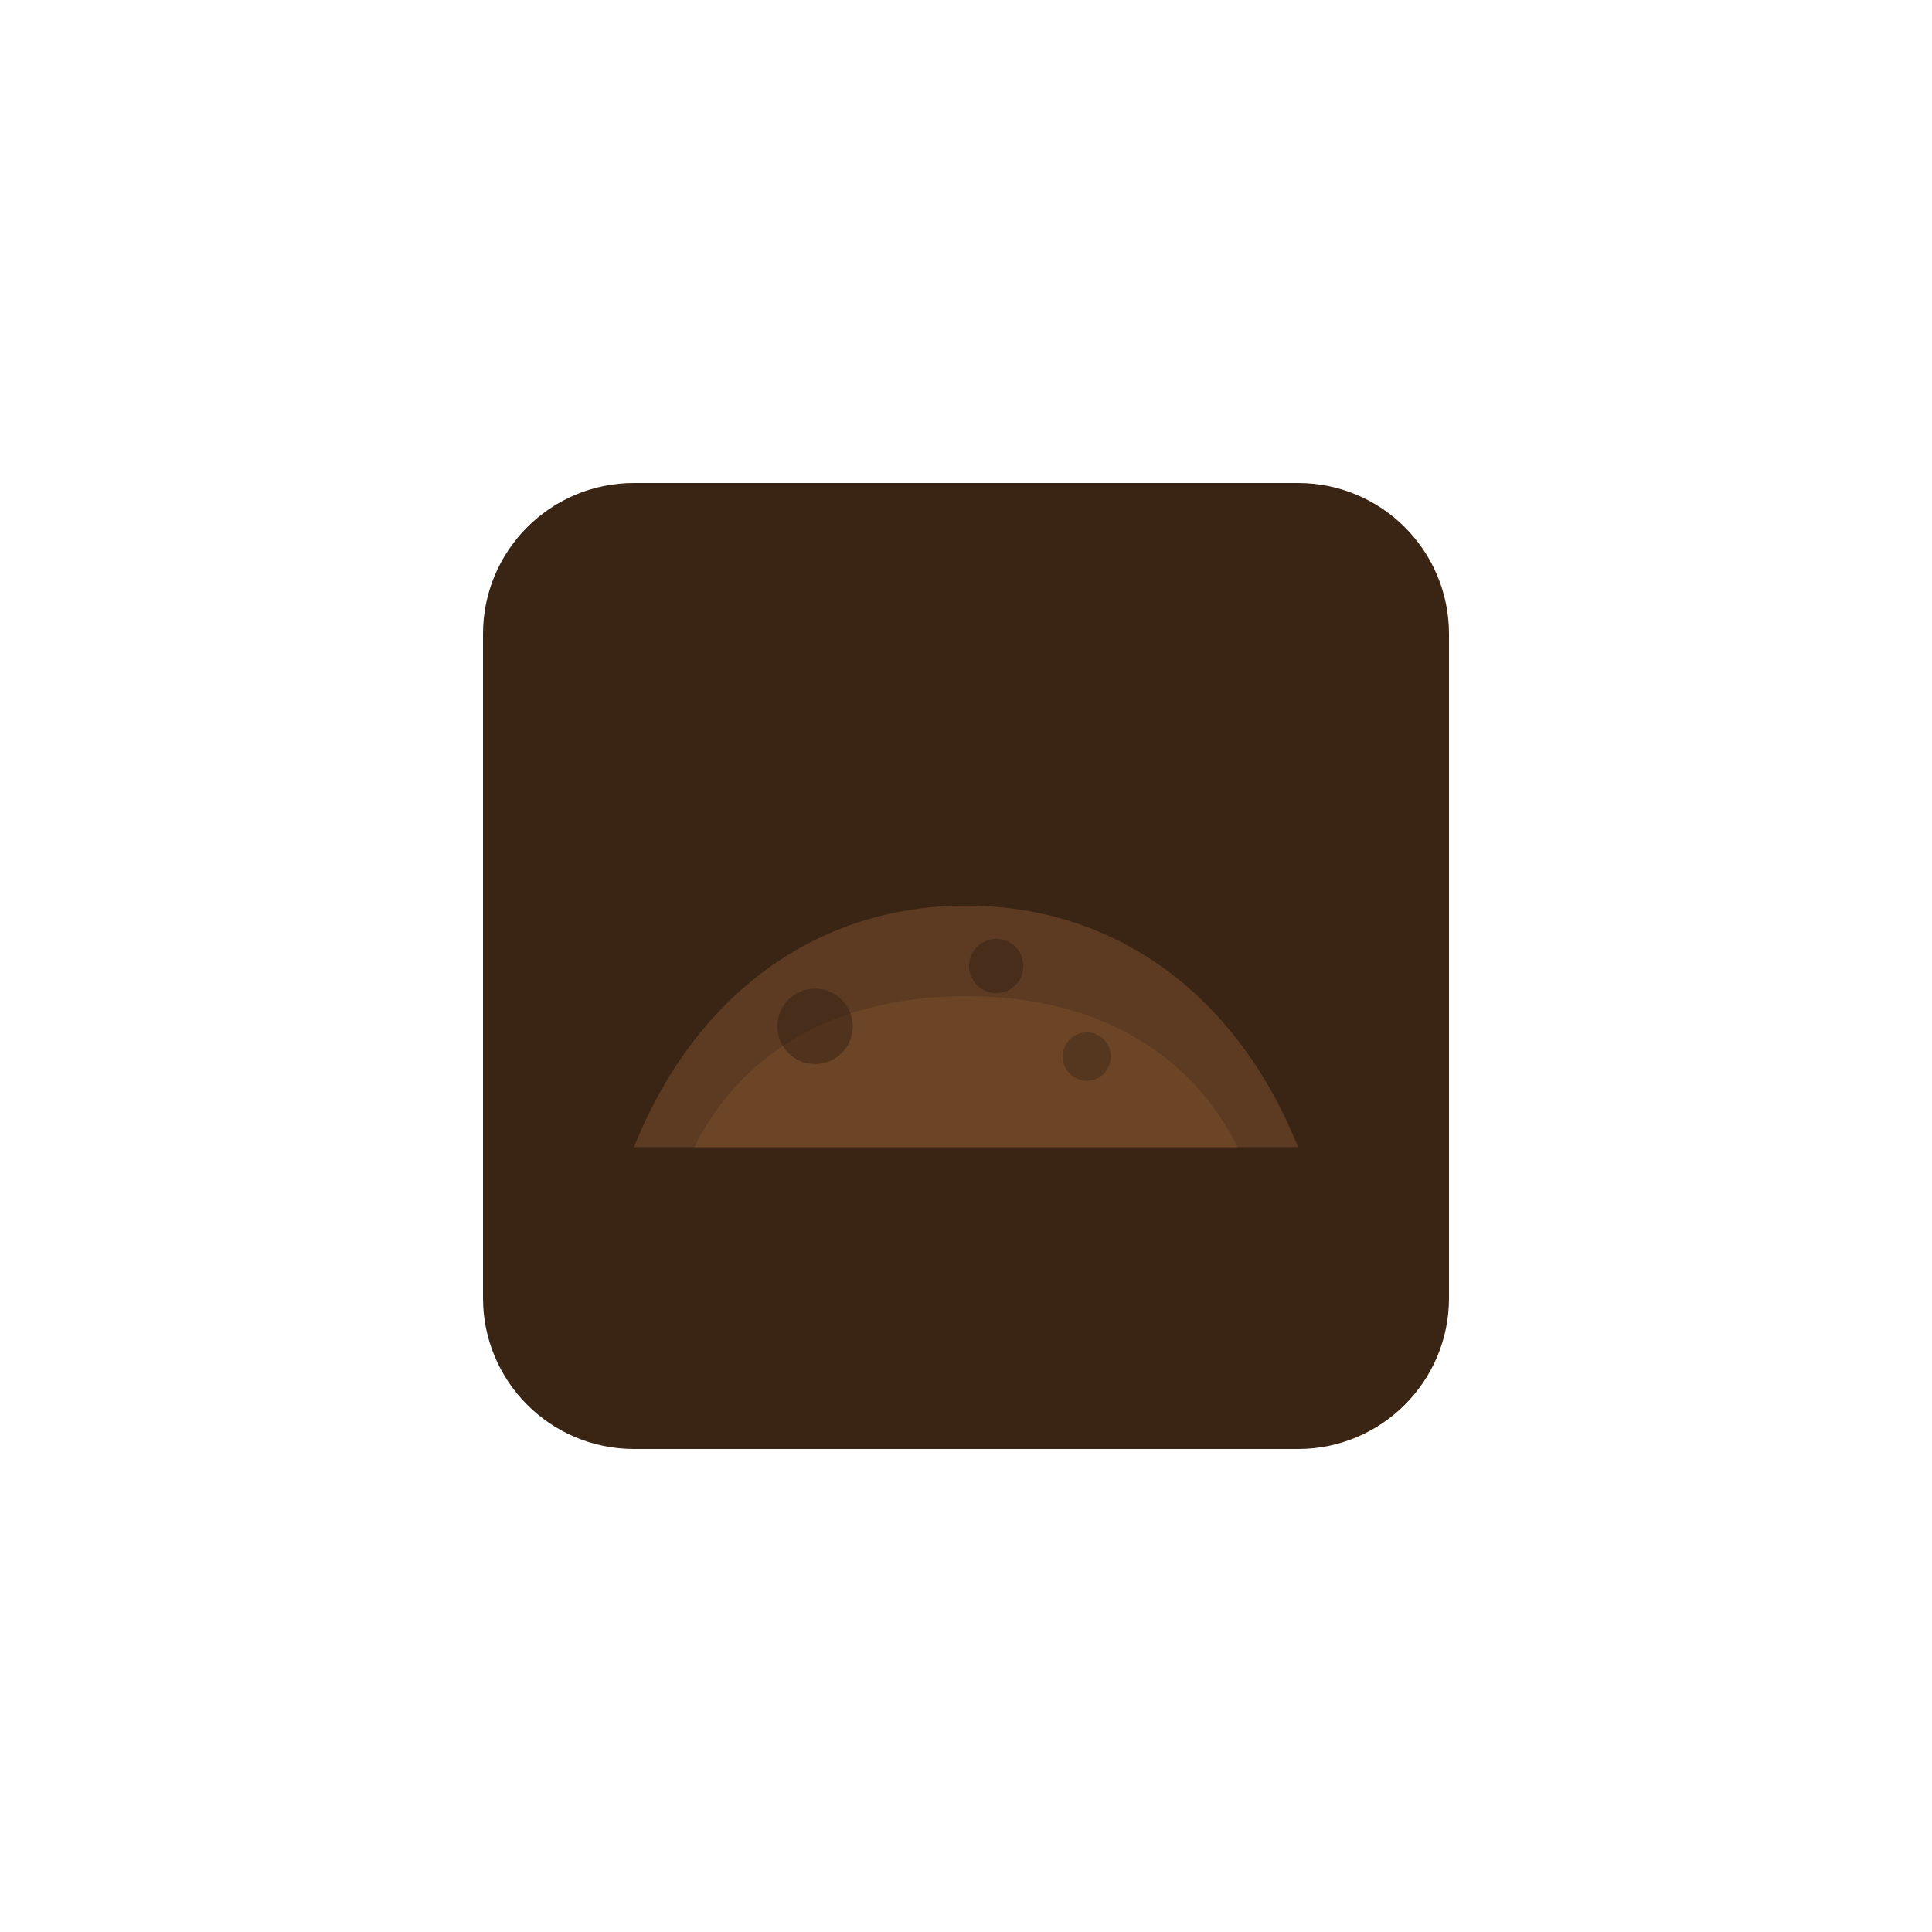
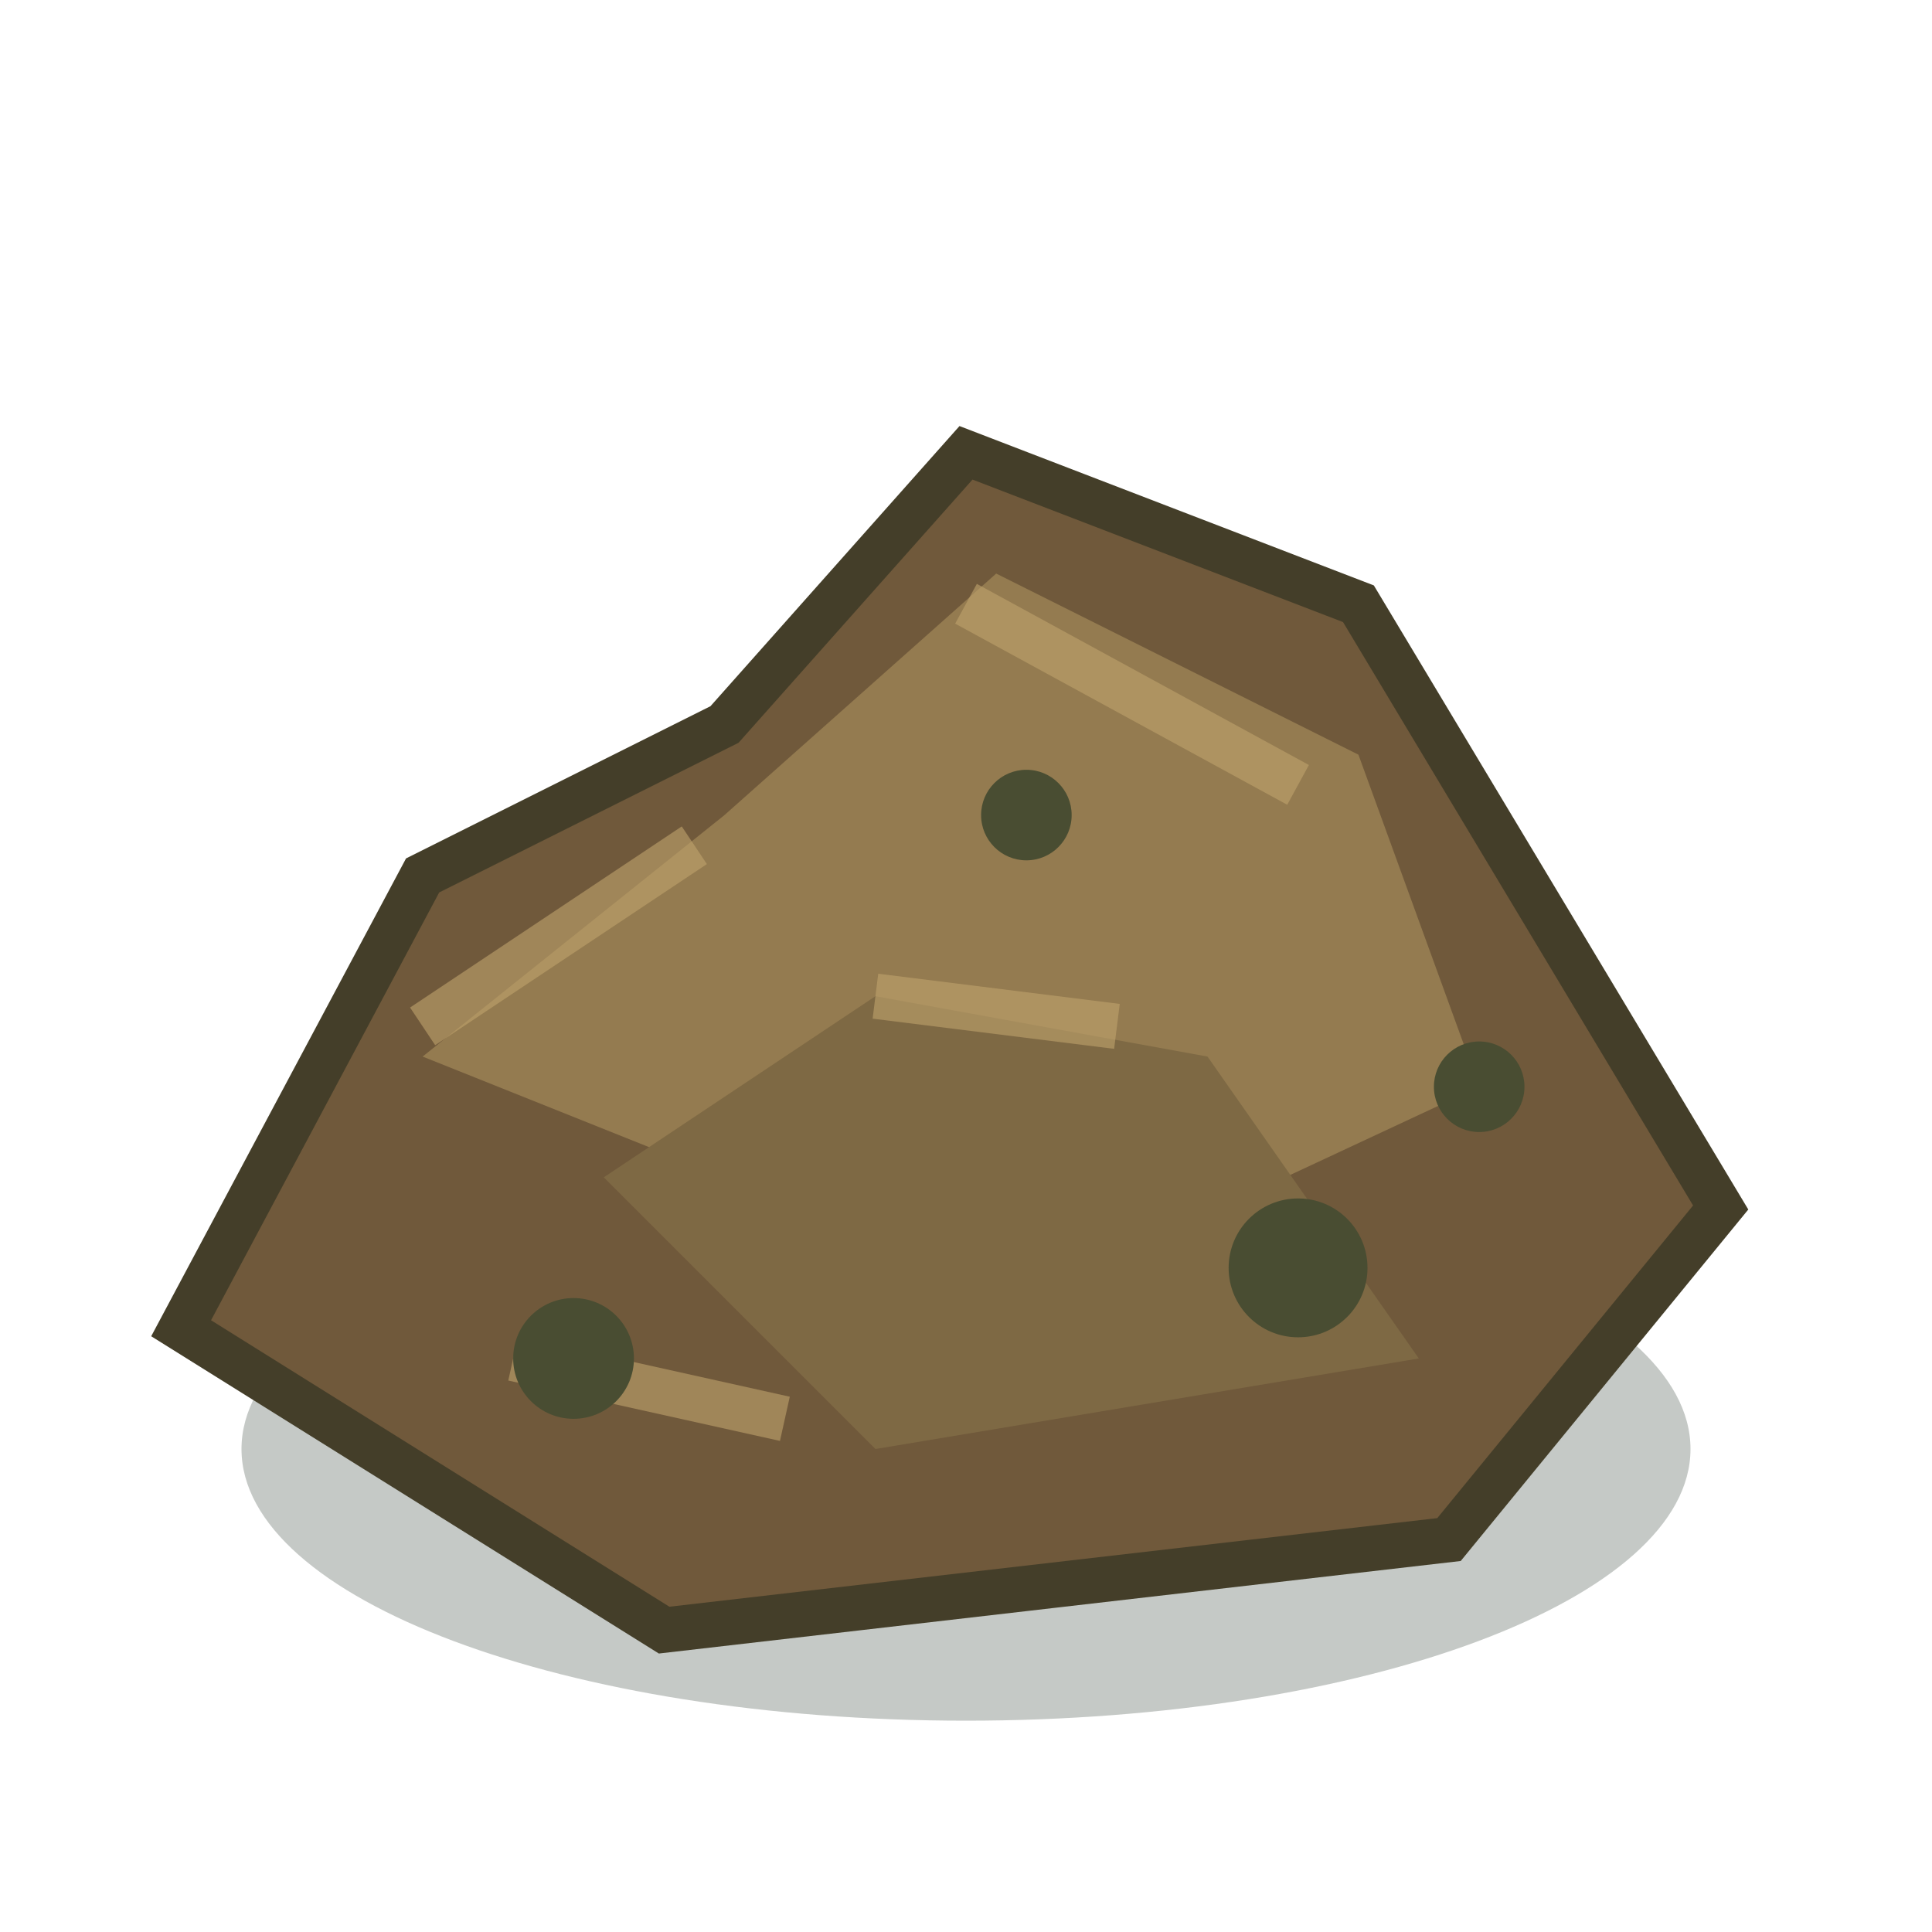
<svg xmlns="http://www.w3.org/2000/svg" viewBox="0 0 64 64">
-   <g transform="translate(16 16) scale(0.5)">
-     <rect width="64" height="64" rx="10" fill="#3a2514" />
-     <path d="M10 44c4-10 12-16 22-16s18 6 22 16H10z" fill="#5c3b22" />
-     <path d="M14 44c3-6 9-10 18-10s15 4 18 10H14z" fill="#6b4526" />
-     <circle cx="22" cy="36" r="2.5" fill="#2b1a0f" opacity="0.4" />
-     <circle cx="34" cy="32" r="1.8" fill="#2b1a0f" opacity="0.4" />
-     <circle cx="40" cy="38" r="1.6" fill="#2b1a0f" opacity="0.35" />
+   <defs>
+     <linearGradient id="metal" x1="0" x2="0.5" y1="0" y2="1">
+       <stop stop-color="#98a69a" />
+       <stop offset=".4" stop-color="#6e7a72" />
+       <stop offset="1" stop-color="#44524d" />
+     </linearGradient>
+     <linearGradient id="olive" x1="0" x2="0" y1="0" y2="1">
+       <stop stop-color="#a2a175" />
+       <stop offset=".35" stop-color="#777e51" />
+       <stop offset="1" stop-color="#4a583d" />
+     </linearGradient>
+     <linearGradient id="copper" x1="0" x2="0" y1="0" y2="1">
+       <stop stop-color="#cf9771" />
+       <stop offset="1" stop-color="#875740" />
+     </linearGradient>
+     <linearGradient id="roof" x1="0" x2="0" y1="0" y2="1">
+       <stop stop-color="#8b9887" />
+       <stop offset="1" stop-color="#465b51" />
+     </linearGradient>
+     <linearGradient id="water" x1="0" x2=".6" y1="0" y2="1">
+       <stop stop-color="#89bec0" />
+       <stop offset=".45" stop-color="#477e8b" />
+       <stop offset="1" stop-color="#244f62" />
+     </linearGradient>
+     <pattern id="hazard" width="8" height="8" patternUnits="userSpaceOnUse" patternTransform="rotate(45)">
+       <rect width="8" height="8" fill="#c8af59" />
+       <rect width="4" height="8" fill="#363b2e" />
+     </pattern>
+   </defs>
+   <ellipse cx="32" cy="48" rx="24" ry="9" fill="#19271c" opacity=".25" />
+   <path d="M6 44l8-15 10-5 8-9 13 5 12 20-9 11-26 3z" fill="#70593b" stroke="#443e29" stroke-width="1.5" />
+   <path d="M14 35l10-8 9-8 12 6 4 11-15 7z" fill="#947b50" />
+   <path d="M20 39l9-6 11 2 7 10-18 3z" fill="#7e6944" />
+   <path d="M14 34l9-6m9-8 11 6m-14 7 8 1m-20 11 9 2" stroke="#c0a36c" stroke-width="1.5" opacity=".6" />
+   <g fill="#494d32">
+     <circle cx="19" cy="45" r="2" />
+     <circle cx="43" cy="42" r="2.3" />
+     <circle cx="34" cy="27" r="1.5" />
+     <circle cx="49" cy="36" r="1.5" />
  </g>
</svg>
